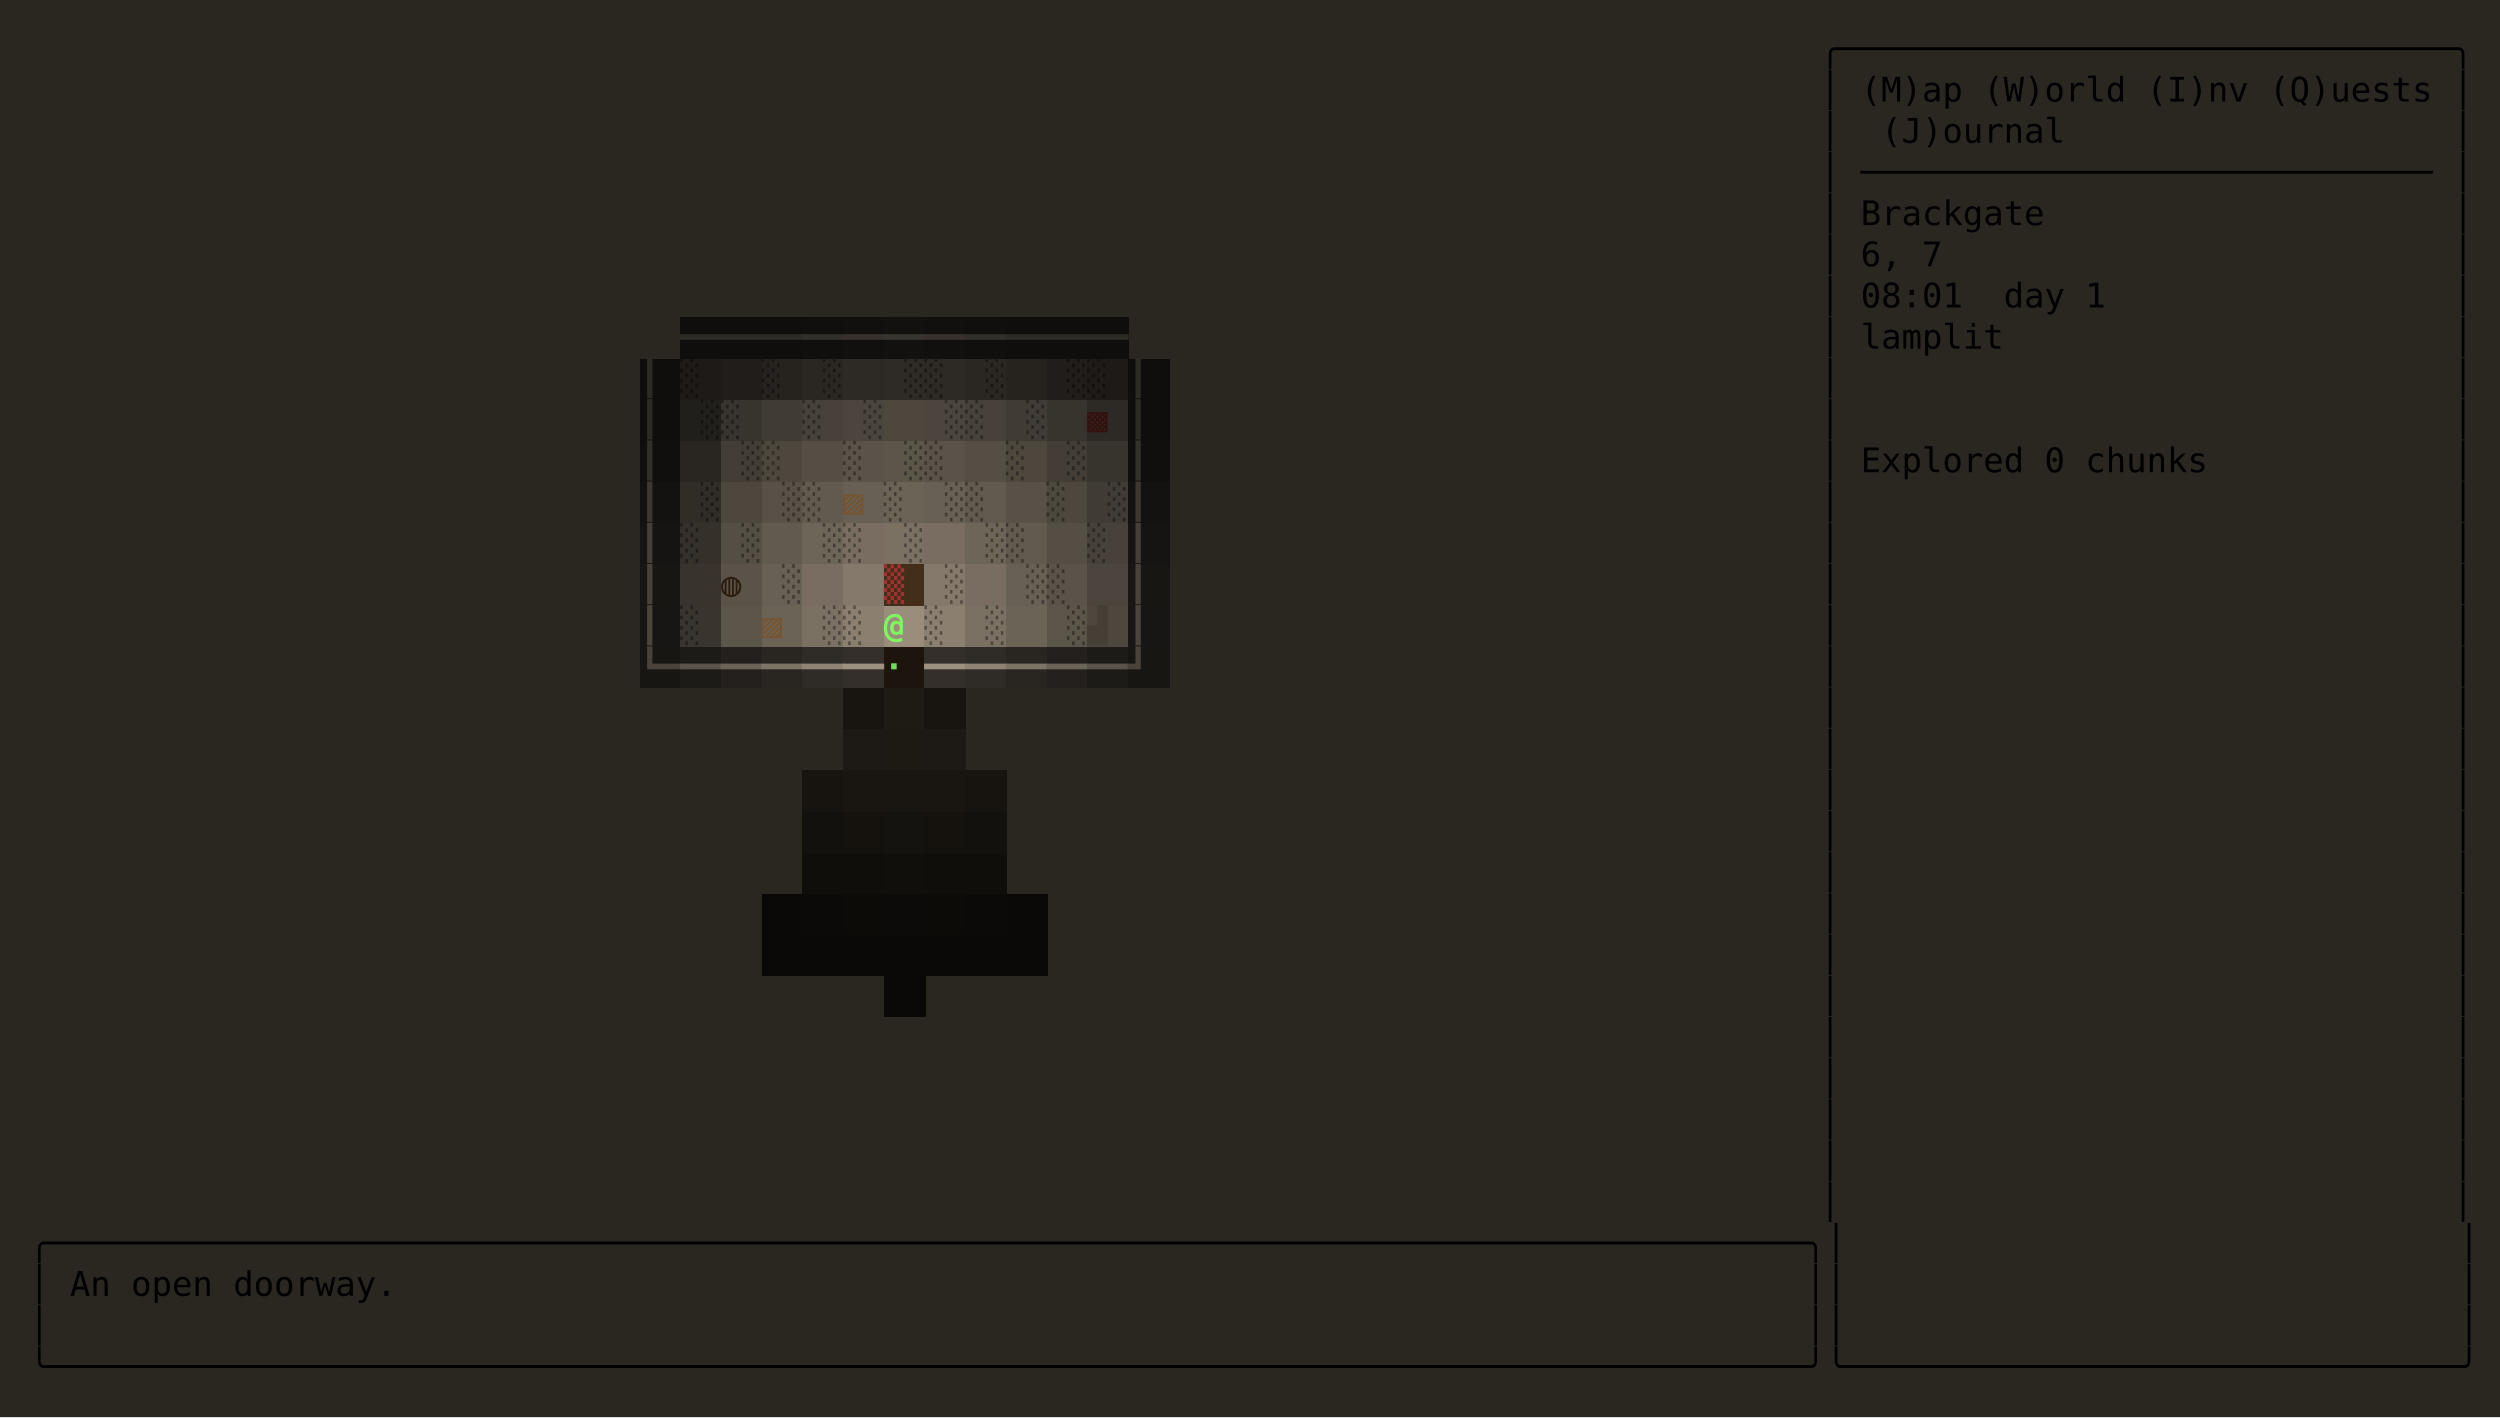
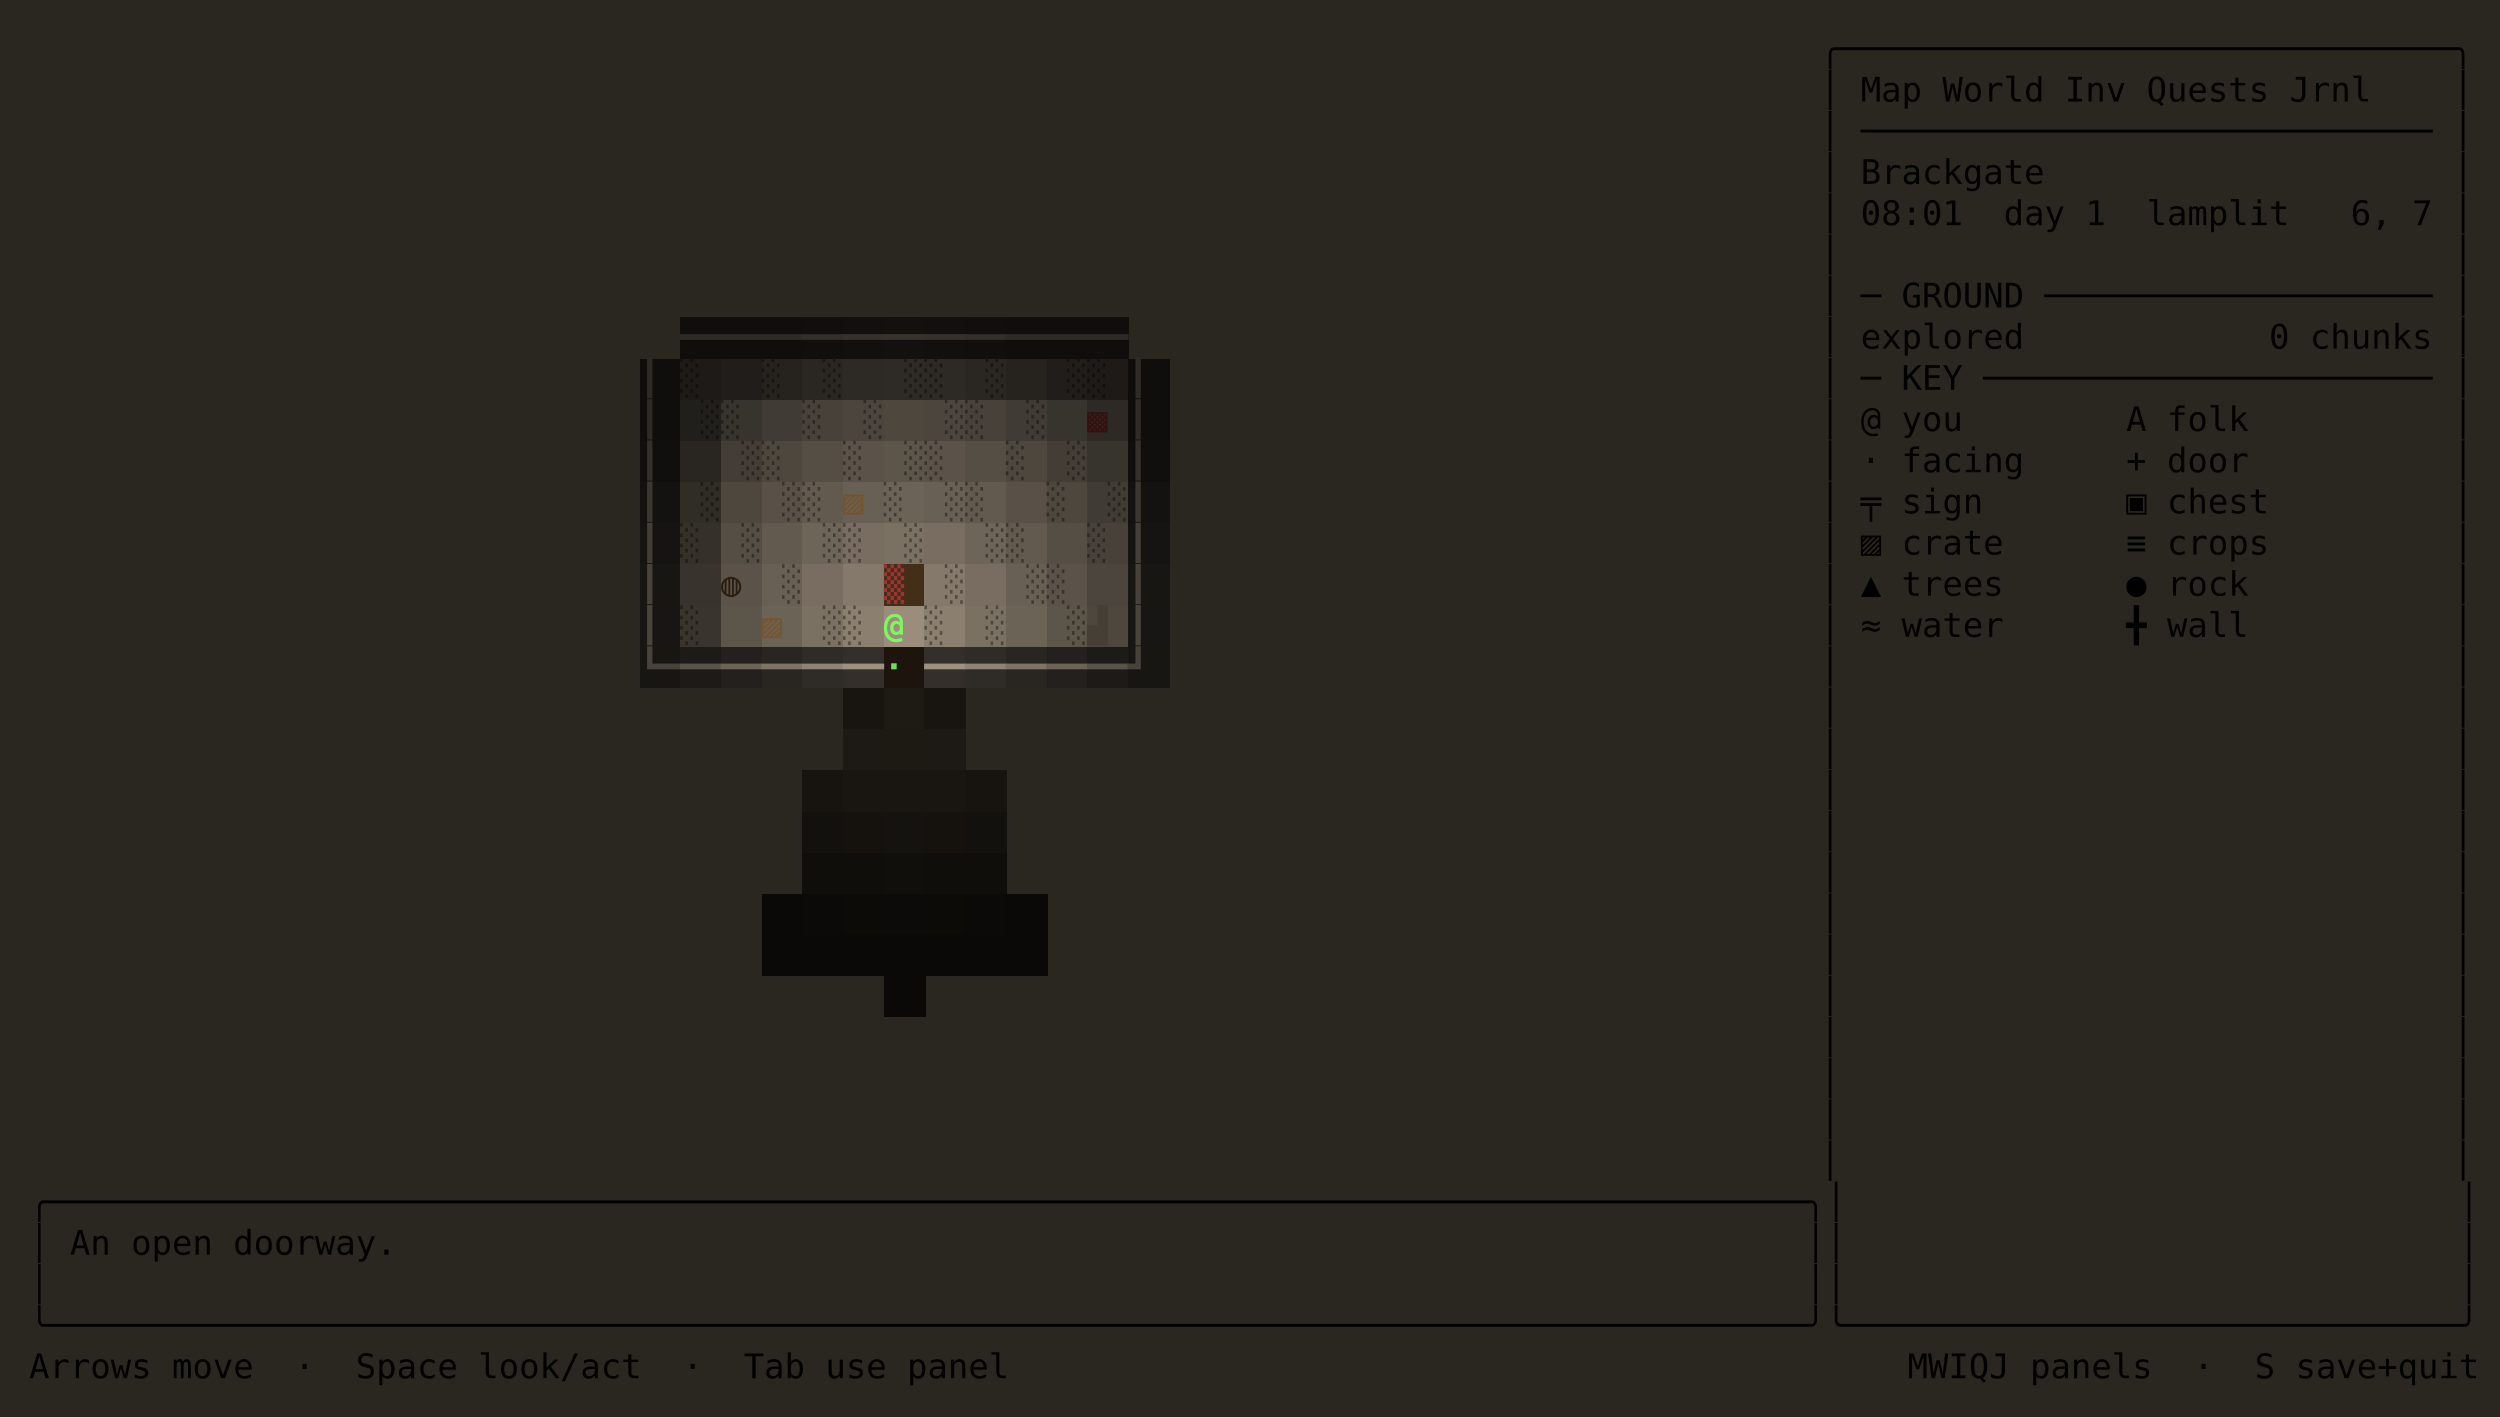
<svg xmlns="http://www.w3.org/2000/svg" width="1032" height="585" viewBox="0 0 1032 585" font-family="ui-monospace, SFMono-Regular, Menlo, Consolas, 'DejaVu Sans Mono', monospace" font-size="14">
  <rect width="1032" height="585" fill="rgb(42,38,32)" />
  <g shape-rendering="crispEdges">
    <rect x="280.80" y="131.00" width="50.90" height="17" fill="rgb(15,14,12)" />
    <rect x="331.20" y="131.00" width="17.30" height="17" fill="rgb(16,15,13)" />
    <rect x="348.00" y="131.00" width="17.30" height="17" fill="rgb(18,16,14)" />
    <rect x="364.80" y="131.00" width="17.30" height="17" fill="rgb(18,17,15)" />
    <rect x="381.60" y="131.00" width="17.30" height="17" fill="rgb(18,16,14)" />
    <rect x="398.40" y="131.00" width="17.30" height="17" fill="rgb(16,15,13)" />
    <rect x="415.20" y="131.00" width="50.90" height="17" fill="rgb(15,14,12)" />
    <rect x="264.00" y="148.00" width="17.30" height="17" fill="rgb(15,14,12)" />
    <rect x="280.80" y="148.00" width="17.30" height="17" fill="rgb(29,26,23)" />
    <rect x="297.60" y="148.00" width="17.30" height="17" fill="rgb(32,29,26)" />
    <rect x="314.40" y="148.00" width="17.30" height="17" fill="rgb(38,35,30)" />
    <rect x="331.20" y="148.00" width="17.30" height="17" fill="rgb(42,39,34)" />
    <rect x="348.00" y="148.00" width="17.30" height="17" fill="rgb(45,41,36)" />
    <rect x="364.80" y="148.00" width="17.30" height="17" fill="rgb(46,42,37)" />
    <rect x="381.60" y="148.00" width="17.30" height="17" fill="rgb(45,41,36)" />
    <rect x="398.40" y="148.00" width="17.30" height="17" fill="rgb(42,39,34)" />
    <rect x="415.20" y="148.00" width="17.30" height="17" fill="rgb(38,35,30)" />
    <rect x="432.00" y="148.00" width="17.30" height="17" fill="rgb(32,29,26)" />
    <rect x="448.80" y="148.00" width="17.30" height="17" fill="rgb(29,26,23)" />
    <rect x="465.60" y="148.00" width="17.30" height="17" fill="rgb(15,14,12)" />
    <rect x="264.00" y="165.00" width="17.30" height="17" fill="rgb(15,14,12)" />
    <rect x="280.80" y="165.00" width="17.30" height="17" fill="rgb(33,31,27)" />
    <rect x="297.60" y="165.00" width="17.30" height="17" fill="rgb(55,51,45)" />
    <rect x="314.40" y="165.00" width="17.30" height="17" fill="rgb(64,59,52)" />
    <rect x="331.20" y="165.00" width="17.30" height="17" fill="rgb(71,65,57)" />
    <rect x="348.00" y="165.00" width="17.30" height="17" fill="rgb(75,69,61)" />
    <rect x="364.80" y="165.00" width="17.30" height="17" fill="rgb(77,71,62)" />
    <rect x="381.60" y="165.00" width="17.30" height="17" fill="rgb(75,69,61)" />
    <rect x="398.40" y="165.00" width="17.30" height="17" fill="rgb(71,65,57)" />
    <rect x="415.20" y="165.00" width="17.30" height="17" fill="rgb(64,59,52)" />
    <rect x="432.00" y="165.00" width="17.30" height="17" fill="rgb(55,51,45)" />
    <rect x="448.80" y="165.00" width="17.30" height="17" fill="rgb(45,41,36)" />
    <rect x="465.60" y="165.00" width="17.30" height="17" fill="rgb(15,14,12)" />
    <rect x="264.00" y="182.00" width="17.30" height="17" fill="rgb(17,15,14)" />
    <rect x="280.80" y="182.00" width="17.30" height="17" fill="rgb(41,38,33)" />
    <rect x="297.60" y="182.00" width="17.30" height="17" fill="rgb(67,61,54)" />
    <rect x="314.40" y="182.00" width="17.30" height="17" fill="rgb(77,71,62)" />
    <rect x="331.20" y="182.00" width="17.30" height="17" fill="rgb(85,78,69)" />
    <rect x="348.00" y="182.00" width="17.30" height="17" fill="rgb(91,83,73)" />
    <rect x="364.80" y="182.00" width="17.30" height="17" fill="rgb(92,85,74)" />
    <rect x="381.60" y="182.00" width="17.30" height="17" fill="rgb(91,83,73)" />
    <rect x="398.40" y="182.00" width="17.30" height="17" fill="rgb(85,78,69)" />
    <rect x="415.20" y="182.00" width="17.30" height="17" fill="rgb(77,71,62)" />
    <rect x="432.00" y="182.00" width="17.30" height="17" fill="rgb(67,61,54)" />
    <rect x="448.80" y="182.00" width="17.30" height="17" fill="rgb(55,51,45)" />
    <rect x="465.60" y="182.00" width="17.30" height="17" fill="rgb(17,15,14)" />
    <rect x="264.00" y="199.00" width="17.30" height="17" fill="rgb(20,18,16)" />
    <rect x="280.80" y="199.00" width="17.30" height="17" fill="rgb(48,44,38)" />
    <rect x="297.60" y="199.00" width="17.30" height="17" fill="rgb(77,71,62)" />
    <rect x="314.40" y="199.00" width="17.30" height="17" fill="rgb(89,81,71)" />
    <rect x="331.20" y="199.00" width="17.30" height="17" fill="rgb(98,90,79)" />
    <rect x="348.00" y="199.00" width="17.30" height="17" fill="rgb(105,96,85)" />
    <rect x="364.80" y="199.00" width="17.30" height="17" fill="rgb(108,99,87)" />
    <rect x="381.60" y="199.00" width="17.30" height="17" fill="rgb(105,96,85)" />
    <rect x="398.40" y="199.00" width="17.30" height="17" fill="rgb(98,90,79)" />
    <rect x="415.20" y="199.00" width="17.30" height="17" fill="rgb(89,81,71)" />
    <rect x="432.00" y="199.00" width="17.30" height="17" fill="rgb(77,71,62)" />
    <rect x="448.80" y="199.00" width="17.30" height="17" fill="rgb(64,59,52)" />
    <rect x="465.60" y="199.00" width="17.30" height="17" fill="rgb(20,18,16)" />
    <rect x="264.00" y="216.00" width="17.30" height="17" fill="rgb(22,20,18)" />
    <rect x="280.80" y="216.00" width="17.30" height="17" fill="rgb(53,48,42)" />
    <rect x="297.60" y="216.00" width="17.30" height="17" fill="rgb(85,78,69)" />
    <rect x="314.40" y="216.00" width="17.30" height="17" fill="rgb(98,90,79)" />
    <rect x="331.20" y="216.00" width="17.30" height="17" fill="rgb(110,101,89)" />
    <rect x="348.00" y="216.00" width="17.30" height="17" fill="rgb(120,109,96)" />
    <rect x="364.80" y="216.00" width="17.30" height="17" fill="rgb(123,113,99)" />
    <rect x="381.60" y="216.00" width="17.30" height="17" fill="rgb(120,109,96)" />
    <rect x="398.40" y="216.00" width="17.30" height="17" fill="rgb(110,101,89)" />
    <rect x="415.20" y="216.00" width="17.30" height="17" fill="rgb(98,90,79)" />
    <rect x="432.00" y="216.00" width="17.30" height="17" fill="rgb(85,78,69)" />
    <rect x="448.80" y="216.00" width="17.30" height="17" fill="rgb(71,65,57)" />
    <rect x="465.60" y="216.00" width="17.30" height="17" fill="rgb(22,20,18)" />
    <rect x="264.00" y="233.00" width="17.30" height="17" fill="rgb(24,22,19)" />
    <rect x="280.80" y="233.00" width="17.30" height="17" fill="rgb(56,51,45)" />
    <rect x="297.60" y="233.00" width="17.30" height="17" fill="rgb(91,83,73)" />
    <rect x="314.40" y="233.00" width="17.30" height="17" fill="rgb(105,96,85)" />
    <rect x="331.20" y="233.00" width="17.30" height="17" fill="rgb(120,109,96)" />
    <rect x="348.00" y="233.00" width="17.30" height="17" fill="rgb(132,121,106)" />
    <rect x="364.80" y="233.00" width="17.30" height="17" fill="rgb(67,46,26)" />
    <rect x="381.60" y="233.00" width="17.30" height="17" fill="rgb(132,121,106)" />
    <rect x="398.40" y="233.00" width="17.30" height="17" fill="rgb(120,109,96)" />
    <rect x="415.20" y="233.00" width="17.30" height="17" fill="rgb(105,96,85)" />
    <rect x="432.00" y="233.00" width="17.30" height="17" fill="rgb(91,83,73)" />
    <rect x="448.80" y="233.00" width="17.30" height="17" fill="rgb(75,69,61)" />
    <rect x="465.60" y="233.00" width="17.30" height="17" fill="rgb(24,22,19)" />
    <rect x="264.00" y="250.00" width="17.30" height="17" fill="rgb(24,22,20)" />
    <rect x="280.80" y="250.00" width="17.30" height="17" fill="rgb(57,53,46)" />
    <rect x="297.60" y="250.00" width="17.30" height="17" fill="rgb(92,85,74)" />
    <rect x="314.40" y="250.00" width="17.30" height="17" fill="rgb(108,99,87)" />
    <rect x="331.20" y="250.00" width="17.30" height="17" fill="rgb(123,113,99)" />
    <rect x="348.00" y="250.00" width="17.30" height="17" fill="rgb(139,127,112)" />
    <rect x="364.80" y="250.00" width="17.30" height="17" fill="rgb(154,141,124)" />
    <rect x="381.60" y="250.00" width="17.30" height="17" fill="rgb(139,127,112)" />
    <rect x="398.40" y="250.00" width="17.30" height="17" fill="rgb(123,113,99)" />
    <rect x="415.20" y="250.00" width="17.30" height="17" fill="rgb(108,99,87)" />
    <rect x="432.00" y="250.00" width="17.30" height="17" fill="rgb(92,85,74)" />
    <rect x="448.80" y="250.00" width="17.30" height="17" fill="rgb(77,71,62)" />
    <rect x="465.60" y="250.00" width="17.30" height="17" fill="rgb(24,22,20)" />
    <rect x="264.00" y="267.00" width="17.30" height="17" fill="rgb(24,22,19)" />
    <rect x="280.80" y="267.00" width="17.30" height="17" fill="rgb(29,27,24)" />
    <rect x="297.60" y="267.00" width="17.30" height="17" fill="rgb(35,32,29)" />
    <rect x="314.40" y="267.00" width="17.30" height="17" fill="rgb(41,38,34)" />
    <rect x="331.20" y="267.00" width="17.30" height="17" fill="rgb(47,43,38)" />
    <rect x="348.00" y="267.00" width="17.30" height="17" fill="rgb(52,47,42)" />
    <rect x="364.80" y="267.00" width="17.30" height="17" fill="rgb(28,20,13)" />
    <rect x="381.60" y="267.00" width="17.30" height="17" fill="rgb(52,47,42)" />
    <rect x="398.40" y="267.00" width="17.30" height="17" fill="rgb(47,43,38)" />
    <rect x="415.20" y="267.00" width="17.30" height="17" fill="rgb(41,38,34)" />
    <rect x="432.00" y="267.00" width="17.30" height="17" fill="rgb(35,32,29)" />
    <rect x="448.80" y="267.00" width="17.30" height="17" fill="rgb(29,27,24)" />
    <rect x="465.60" y="267.00" width="17.30" height="17" fill="rgb(24,22,19)" />
    <rect x="348.00" y="284.00" width="17.30" height="17" fill="rgb(24,21,17)" />
    <rect x="364.80" y="284.00" width="17.30" height="17" fill="rgb(30,26,20)" />
    <rect x="381.60" y="284.00" width="17.30" height="17" fill="rgb(24,21,17)" />
    <rect x="348.00" y="301.00" width="17.30" height="17" fill="rgb(29,25,20)" />
    <rect x="364.80" y="301.00" width="17.30" height="17" fill="rgb(29,26,20)" />
    <rect x="381.60" y="301.00" width="17.30" height="17" fill="rgb(29,25,20)" />
    <rect x="331.20" y="318.00" width="17.30" height="17" fill="rgb(23,20,16)" />
    <rect x="348.00" y="318.00" width="50.90" height="17" fill="rgb(25,22,17)" />
    <rect x="398.40" y="318.00" width="17.30" height="17" fill="rgb(23,20,16)" />
    <rect x="331.20" y="335.00" width="17.30" height="17" fill="rgb(19,17,13)" />
    <rect x="348.00" y="335.00" width="17.30" height="17" fill="rgb(21,18,14)" />
    <rect x="364.80" y="335.00" width="17.30" height="17" fill="rgb(21,19,15)" />
    <rect x="381.60" y="335.00" width="17.30" height="17" fill="rgb(21,18,14)" />
    <rect x="398.40" y="335.00" width="17.30" height="17" fill="rgb(19,17,13)" />
    <rect x="331.20" y="352.00" width="17.30" height="17" fill="rgb(15,14,11)" />
    <rect x="348.00" y="352.00" width="17.30" height="17" fill="rgb(16,14,11)" />
    <rect x="364.80" y="352.00" width="17.30" height="17" fill="rgb(17,15,12)" />
    <rect x="381.60" y="352.00" width="17.30" height="17" fill="rgb(16,14,11)" />
    <rect x="398.40" y="352.00" width="17.30" height="17" fill="rgb(15,14,11)" />
    <rect x="314.40" y="369.00" width="17.30" height="17" fill="rgb(11,9,7)" />
    <rect x="331.20" y="369.00" width="17.30" height="17" fill="rgb(11,10,8)" />
    <rect x="348.00" y="369.00" width="17.30" height="17" fill="rgb(12,11,8)" />
    <rect x="364.80" y="369.00" width="17.30" height="17" fill="rgb(13,11,9)" />
    <rect x="381.60" y="369.00" width="17.30" height="17" fill="rgb(12,11,8)" />
    <rect x="398.40" y="369.00" width="17.30" height="17" fill="rgb(11,10,8)" />
    <rect x="415.20" y="369.00" width="17.30" height="17" fill="rgb(11,9,7)" />
    <rect x="314.40" y="386.00" width="118.10" height="17" fill="rgb(11,9,7)" />
    <rect x="364.80" y="403.00" width="17.30" height="17" fill="rgb(11,9,7)" />
  </g>
  <g xml:space="preserve">
    <text x="734.40" y="24.92" textLength="285.60" lengthAdjust="spacingAndGlyphs">  ╭──────────────────────────────╮</text>
-     <text x="734.40" y="41.92" textLength="285.60" lengthAdjust="spacingAndGlyphs">  │ (M)ap (W)orld (I)nv (Q)uests │</text>
-     <text x="734.40" y="58.92" textLength="285.60" lengthAdjust="spacingAndGlyphs">  │  (J)ournal                   │</text>
-     <text x="734.40" y="75.92" textLength="285.60" lengthAdjust="spacingAndGlyphs">  │ ──────────────────────────── │</text>
-     <text x="734.40" y="92.92" textLength="285.60" lengthAdjust="spacingAndGlyphs">  │ Brackgate                    │</text>
-     <text x="734.40" y="109.92" textLength="285.60" lengthAdjust="spacingAndGlyphs">  │ 6, 7                         │</text>
-     <text x="734.40" y="126.92" textLength="285.60" lengthAdjust="spacingAndGlyphs">  │ 08:01  day 1                 │</text>
+     <text x="734.40" y="41.92" textLength="285.60" lengthAdjust="spacingAndGlyphs">  │ Map World Inv Quests Jrnl    │</text>
+     <text x="734.40" y="58.92" textLength="285.60" lengthAdjust="spacingAndGlyphs">  │ ──────────────────────────── │</text>
+     <text x="734.40" y="75.92" textLength="285.60" lengthAdjust="spacingAndGlyphs">  │ Brackgate                    │</text>
+     <text x="734.40" y="92.92" textLength="285.60" lengthAdjust="spacingAndGlyphs">  │ 08:01  day 1  lamplit   6, 7 │</text>
+     <text x="734.40" y="109.92" textLength="285.60" lengthAdjust="spacingAndGlyphs">  │                              │</text>
+     <text x="734.40" y="126.92" textLength="285.60" lengthAdjust="spacingAndGlyphs">  │ ─ GROUND ─────────────────── │</text>
    <text x="280.80" y="143.92" textLength="50.40" lengthAdjust="spacingAndGlyphs" fill="rgb(46,42,38)" font-weight="bold">━━━━━━</text>
    <text x="331.20" y="143.92" textLength="16.80" lengthAdjust="spacingAndGlyphs" fill="rgb(50,46,41)" font-weight="bold">━━</text>
    <text x="348.00" y="143.92" textLength="16.80" lengthAdjust="spacingAndGlyphs" fill="rgb(54,49,44)" font-weight="bold">━━</text>
    <text x="364.80" y="143.92" textLength="16.80" lengthAdjust="spacingAndGlyphs" fill="rgb(55,51,45)" font-weight="bold">━━</text>
    <text x="381.60" y="143.92" textLength="16.80" lengthAdjust="spacingAndGlyphs" fill="rgb(54,49,44)" font-weight="bold">━━</text>
    <text x="398.40" y="143.92" textLength="16.80" lengthAdjust="spacingAndGlyphs" fill="rgb(50,46,41)" font-weight="bold">━━</text>
    <text x="415.20" y="143.92" textLength="50.40" lengthAdjust="spacingAndGlyphs" fill="rgb(46,42,38)" font-weight="bold">━━━━━━</text>
-     <text x="734.40" y="143.92" textLength="285.60" lengthAdjust="spacingAndGlyphs">  │ lamplit                      │</text>
+     <text x="734.40" y="143.92" textLength="285.60" lengthAdjust="spacingAndGlyphs">  │ explored            0 chunks │</text>
    <text x="264.00" y="160.92" textLength="16.80" lengthAdjust="spacingAndGlyphs" fill="rgb(46,42,38)" font-weight="bold">┃ </text>
    <text x="280.80" y="160.92" textLength="16.80" lengthAdjust="spacingAndGlyphs" fill="rgb(18,16,14)">░ </text>
    <text x="314.40" y="160.92" textLength="16.80" lengthAdjust="spacingAndGlyphs" fill="rgb(23,21,18)">░ </text>
    <text x="331.20" y="160.92" textLength="16.80" lengthAdjust="spacingAndGlyphs" fill="rgb(26,24,20)"> ░</text>
    <text x="364.80" y="160.92" textLength="16.80" lengthAdjust="spacingAndGlyphs" fill="rgb(28,26,22)"> ░</text>
    <text x="381.60" y="160.92" textLength="16.80" lengthAdjust="spacingAndGlyphs" fill="rgb(27,25,22)">░ </text>
    <text x="398.40" y="160.92" textLength="16.80" lengthAdjust="spacingAndGlyphs" fill="rgb(26,24,20)"> ░</text>
    <text x="432.00" y="160.92" textLength="16.80" lengthAdjust="spacingAndGlyphs" fill="rgb(20,18,15)"> ░</text>
    <text x="448.80" y="160.92" textLength="16.80" lengthAdjust="spacingAndGlyphs" fill="rgb(18,16,14)">░ </text>
    <text x="465.60" y="160.92" textLength="16.80" lengthAdjust="spacingAndGlyphs" fill="rgb(46,42,38)" font-weight="bold">┃ </text>
-     <text x="734.40" y="160.92" textLength="285.60" lengthAdjust="spacingAndGlyphs">  │                              │</text>
+     <text x="734.40" y="160.92" textLength="285.60" lengthAdjust="spacingAndGlyphs">  │ ─ KEY ────────────────────── │</text>
    <text x="264.00" y="177.92" textLength="16.80" lengthAdjust="spacingAndGlyphs" fill="rgb(46,42,38)" font-weight="bold">┃ </text>
    <text x="280.80" y="177.92" textLength="16.80" lengthAdjust="spacingAndGlyphs" fill="rgb(21,19,16)"> ░</text>
    <text x="297.60" y="177.92" textLength="16.80" lengthAdjust="spacingAndGlyphs" fill="rgb(34,31,27)">░ </text>
    <text x="331.20" y="177.92" textLength="16.80" lengthAdjust="spacingAndGlyphs" fill="rgb(44,40,35)">░ </text>
    <text x="348.00" y="177.92" textLength="16.80" lengthAdjust="spacingAndGlyphs" fill="rgb(47,43,37)"> ░</text>
    <text x="381.60" y="177.92" textLength="16.80" lengthAdjust="spacingAndGlyphs" fill="rgb(47,43,37)"> ░</text>
    <text x="398.40" y="177.92" textLength="16.80" lengthAdjust="spacingAndGlyphs" fill="rgb(44,40,35)">░ </text>
    <text x="415.20" y="177.92" textLength="16.80" lengthAdjust="spacingAndGlyphs" fill="rgb(40,36,31)"> ░</text>
    <text x="448.80" y="177.92" textLength="16.80" lengthAdjust="spacingAndGlyphs" fill="rgb(52,16,15)" font-weight="bold">▩ </text>
    <text x="465.60" y="177.92" textLength="16.80" lengthAdjust="spacingAndGlyphs" fill="rgb(46,42,38)" font-weight="bold">┃ </text>
-     <text x="734.40" y="177.92" textLength="285.60" lengthAdjust="spacingAndGlyphs">  │                              │</text>
+     <text x="734.40" y="177.92" textLength="285.60" lengthAdjust="spacingAndGlyphs">  │ @ you        A folk          │</text>
    <text x="264.00" y="194.92" textLength="16.80" lengthAdjust="spacingAndGlyphs" fill="rgb(51,47,42)" font-weight="bold">┃ </text>
    <text x="297.60" y="194.92" textLength="16.80" lengthAdjust="spacingAndGlyphs" fill="rgb(41,38,33)"> ░</text>
    <text x="314.40" y="194.92" textLength="16.80" lengthAdjust="spacingAndGlyphs" fill="rgb(48,44,38)">░ </text>
    <text x="348.00" y="194.92" textLength="16.80" lengthAdjust="spacingAndGlyphs" fill="rgb(56,51,44)">░ </text>
    <text x="364.80" y="194.92" textLength="16.80" lengthAdjust="spacingAndGlyphs" fill="rgb(57,52,45)"> ░</text>
    <text x="381.60" y="194.92" textLength="16.80" lengthAdjust="spacingAndGlyphs" fill="rgb(56,51,44)">░ </text>
    <text x="415.20" y="194.92" textLength="16.80" lengthAdjust="spacingAndGlyphs" fill="rgb(48,44,38)">░ </text>
    <text x="432.00" y="194.92" textLength="16.80" lengthAdjust="spacingAndGlyphs" fill="rgb(41,38,33)"> ░</text>
    <text x="465.60" y="194.92" textLength="16.80" lengthAdjust="spacingAndGlyphs" fill="rgb(51,47,42)" font-weight="bold">┃ </text>
-     <text x="734.40" y="194.92" textLength="285.60" lengthAdjust="spacingAndGlyphs">  │ Explored 0 chunks            │</text>
+     <text x="734.40" y="194.92" textLength="285.60" lengthAdjust="spacingAndGlyphs">  │ · facing     + door          │</text>
    <text x="264.00" y="211.92" textLength="16.80" lengthAdjust="spacingAndGlyphs" fill="rgb(60,56,49)" font-weight="bold">┃ </text>
    <text x="280.80" y="211.92" textLength="16.80" lengthAdjust="spacingAndGlyphs" fill="rgb(29,27,23)"> ░</text>
    <text x="314.40" y="211.92" textLength="16.80" lengthAdjust="spacingAndGlyphs" fill="rgb(55,50,43)"> ░</text>
    <text x="331.20" y="211.92" textLength="16.80" lengthAdjust="spacingAndGlyphs" fill="rgb(61,56,48)">░ </text>
    <text x="348.00" y="211.92" textLength="16.80" lengthAdjust="spacingAndGlyphs" fill="rgb(116,83,47)">▨ </text>
    <text x="364.80" y="211.92" textLength="16.80" lengthAdjust="spacingAndGlyphs" fill="rgb(66,61,52)">░ </text>
    <text x="381.60" y="211.92" textLength="16.80" lengthAdjust="spacingAndGlyphs" fill="rgb(65,59,51)"> ░</text>
    <text x="398.40" y="211.92" textLength="16.80" lengthAdjust="spacingAndGlyphs" fill="rgb(61,56,48)">░ </text>
    <text x="432.00" y="211.92" textLength="16.80" lengthAdjust="spacingAndGlyphs" fill="rgb(48,44,38)">░ </text>
    <text x="448.80" y="211.92" textLength="16.80" lengthAdjust="spacingAndGlyphs" fill="rgb(40,36,31)"> ░</text>
    <text x="465.60" y="211.92" textLength="16.80" lengthAdjust="spacingAndGlyphs" fill="rgb(60,56,49)" font-weight="bold">┃ </text>
-     <text x="734.40" y="211.92" textLength="285.60" lengthAdjust="spacingAndGlyphs">  │                              │</text>
+     <text x="734.40" y="211.92" textLength="285.60" lengthAdjust="spacingAndGlyphs">  │ ╤ sign       ▣ chest         │</text>
    <text x="264.00" y="228.92" textLength="16.80" lengthAdjust="spacingAndGlyphs" fill="rgb(67,62,55)" font-weight="bold">┃ </text>
    <text x="280.80" y="228.92" textLength="16.80" lengthAdjust="spacingAndGlyphs" fill="rgb(32,30,25)">░ </text>
    <text x="297.60" y="228.92" textLength="16.80" lengthAdjust="spacingAndGlyphs" fill="rgb(53,48,41)"> ░</text>
    <text x="331.20" y="228.92" textLength="16.80" lengthAdjust="spacingAndGlyphs" fill="rgb(68,62,54)"> ░</text>
    <text x="348.00" y="228.92" textLength="16.80" lengthAdjust="spacingAndGlyphs" fill="rgb(74,68,58)">░ </text>
    <text x="364.80" y="228.92" textLength="16.80" lengthAdjust="spacingAndGlyphs" fill="rgb(76,70,60)"> ░</text>
    <text x="398.40" y="228.92" textLength="16.80" lengthAdjust="spacingAndGlyphs" fill="rgb(68,62,54)"> ░</text>
    <text x="415.20" y="228.92" textLength="16.80" lengthAdjust="spacingAndGlyphs" fill="rgb(61,56,48)">░ </text>
    <text x="448.80" y="228.92" textLength="16.80" lengthAdjust="spacingAndGlyphs" fill="rgb(44,40,35)">░ </text>
    <text x="465.60" y="228.92" textLength="16.80" lengthAdjust="spacingAndGlyphs" fill="rgb(67,62,55)" font-weight="bold">┃ </text>
-     <text x="734.40" y="228.92" textLength="285.60" lengthAdjust="spacingAndGlyphs">  │                              │</text>
+     <text x="734.40" y="228.92" textLength="285.60" lengthAdjust="spacingAndGlyphs">  │ ▨ crate      ≡ crops         │</text>
    <text x="264.00" y="245.92" textLength="16.80" lengthAdjust="spacingAndGlyphs" fill="rgb(72,66,59)" font-weight="bold">┃ </text>
    <text x="297.60" y="245.92" textLength="16.80" lengthAdjust="spacingAndGlyphs" fill="rgb(43,30,17)">◍ </text>
    <text x="314.40" y="245.92" textLength="16.80" lengthAdjust="spacingAndGlyphs" fill="rgb(65,59,51)"> ░</text>
    <text x="364.80" y="245.92" textLength="16.80" lengthAdjust="spacingAndGlyphs" fill="rgb(160,50,47)">▒ </text>
    <text x="381.60" y="245.92" textLength="16.80" lengthAdjust="spacingAndGlyphs" fill="rgb(82,75,64)"> ░</text>
    <text x="415.20" y="245.92" textLength="16.80" lengthAdjust="spacingAndGlyphs" fill="rgb(65,59,51)"> ░</text>
    <text x="432.00" y="245.92" textLength="16.80" lengthAdjust="spacingAndGlyphs" fill="rgb(56,51,44)">░ </text>
    <text x="465.60" y="245.92" textLength="16.80" lengthAdjust="spacingAndGlyphs" fill="rgb(72,66,59)" font-weight="bold">┃ </text>
-     <text x="734.40" y="245.92" textLength="285.60" lengthAdjust="spacingAndGlyphs">  │                              │</text>
+     <text x="734.40" y="245.92" textLength="285.60" lengthAdjust="spacingAndGlyphs">  │ ▲ trees      ● rock          │</text>
    <text x="264.00" y="262.92" textLength="16.80" lengthAdjust="spacingAndGlyphs" fill="rgb(73,68,60)" font-weight="bold">┃ </text>
    <text x="280.80" y="262.92" textLength="16.80" lengthAdjust="spacingAndGlyphs" fill="rgb(35,32,28)">░ </text>
    <text x="314.40" y="262.92" textLength="16.80" lengthAdjust="spacingAndGlyphs" fill="rgb(118,85,48)">▨ </text>
    <text x="331.20" y="262.92" textLength="16.80" lengthAdjust="spacingAndGlyphs" fill="rgb(76,70,60)"> ░</text>
    <text x="348.00" y="262.92" textLength="16.80" lengthAdjust="spacingAndGlyphs" fill="rgb(85,78,67)">░ </text>
    <text x="364.80" y="262.92" textLength="16.80" lengthAdjust="spacingAndGlyphs" fill="rgb(127,245,96)" font-weight="bold">@ </text>
    <text x="381.60" y="262.92" textLength="16.80" lengthAdjust="spacingAndGlyphs" fill="rgb(85,78,67)">░ </text>
    <text x="398.40" y="262.92" textLength="16.80" lengthAdjust="spacingAndGlyphs" fill="rgb(76,70,60)"> ░</text>
    <text x="432.00" y="262.92" textLength="16.80" lengthAdjust="spacingAndGlyphs" fill="rgb(57,52,45)"> ░</text>
    <text x="448.80" y="262.92" textLength="16.80" lengthAdjust="spacingAndGlyphs" fill="rgb(69,63,54)" font-weight="bold">▟ </text>
    <text x="465.60" y="262.92" textLength="16.80" lengthAdjust="spacingAndGlyphs" fill="rgb(73,68,60)" font-weight="bold">┃ </text>
-     <text x="734.40" y="262.92" textLength="285.60" lengthAdjust="spacingAndGlyphs">  │                              │</text>
+     <text x="734.40" y="262.92" textLength="285.60" lengthAdjust="spacingAndGlyphs">  │ ≈ water      ╋ wall          │</text>
    <text x="264.00" y="279.92" textLength="16.80" lengthAdjust="spacingAndGlyphs" fill="rgb(72,66,59)" font-weight="bold">┗━</text>
    <text x="280.80" y="279.92" textLength="16.80" lengthAdjust="spacingAndGlyphs" fill="rgb(90,83,74)" font-weight="bold">━━</text>
    <text x="297.60" y="279.92" textLength="16.80" lengthAdjust="spacingAndGlyphs" fill="rgb(108,99,88)" font-weight="bold">━━</text>
    <text x="314.40" y="279.92" textLength="16.80" lengthAdjust="spacingAndGlyphs" fill="rgb(125,116,103)" font-weight="bold">━━</text>
    <text x="331.20" y="279.92" textLength="16.80" lengthAdjust="spacingAndGlyphs" fill="rgb(142,131,116)" font-weight="bold">━━</text>
    <text x="348.00" y="279.92" textLength="16.80" lengthAdjust="spacingAndGlyphs" fill="rgb(157,145,129)" font-weight="bold">━━</text>
    <text x="364.80" y="279.92" textLength="16.80" lengthAdjust="spacingAndGlyphs" fill="rgb(114,220,86)" font-weight="bold">· </text>
    <text x="381.60" y="279.92" textLength="16.80" lengthAdjust="spacingAndGlyphs" fill="rgb(157,145,129)" font-weight="bold">━━</text>
    <text x="398.40" y="279.92" textLength="16.80" lengthAdjust="spacingAndGlyphs" fill="rgb(142,131,116)" font-weight="bold">━━</text>
    <text x="415.20" y="279.92" textLength="16.80" lengthAdjust="spacingAndGlyphs" fill="rgb(125,116,103)" font-weight="bold">━━</text>
    <text x="432.00" y="279.92" textLength="16.80" lengthAdjust="spacingAndGlyphs" fill="rgb(108,99,88)" font-weight="bold">━━</text>
    <text x="448.80" y="279.92" textLength="16.80" lengthAdjust="spacingAndGlyphs" fill="rgb(90,83,74)" font-weight="bold">━━</text>
    <text x="465.60" y="279.92" textLength="16.80" lengthAdjust="spacingAndGlyphs" fill="rgb(72,66,59)" font-weight="bold">┛ </text>
    <text x="734.40" y="279.92" textLength="285.60" lengthAdjust="spacingAndGlyphs">  │                              │</text>
    <text x="734.40" y="296.92" textLength="285.60" lengthAdjust="spacingAndGlyphs">  │                              │</text>
    <text x="734.40" y="313.92" textLength="285.60" lengthAdjust="spacingAndGlyphs">  │                              │</text>
    <text x="734.40" y="330.92" textLength="285.60" lengthAdjust="spacingAndGlyphs">  │                              │</text>
    <text x="734.40" y="347.92" textLength="285.60" lengthAdjust="spacingAndGlyphs">  │                              │</text>
    <text x="734.40" y="364.92" textLength="285.60" lengthAdjust="spacingAndGlyphs">  │                              │</text>
    <text x="734.40" y="381.92" textLength="285.60" lengthAdjust="spacingAndGlyphs">  │                              │</text>
    <text x="734.40" y="398.92" textLength="285.60" lengthAdjust="spacingAndGlyphs">  │                              │</text>
    <text x="734.40" y="415.92" textLength="285.60" lengthAdjust="spacingAndGlyphs">  │                              │</text>
    <text x="734.40" y="432.92" textLength="285.60" lengthAdjust="spacingAndGlyphs">  │                              │</text>
    <text x="734.40" y="449.92" textLength="285.60" lengthAdjust="spacingAndGlyphs">  │                              │</text>
    <text x="734.40" y="466.92" textLength="285.60" lengthAdjust="spacingAndGlyphs">  │                              │</text>
    <text x="734.40" y="483.92" textLength="285.60" lengthAdjust="spacingAndGlyphs">  │                              │</text>
-     <text x="734.40" y="500.92" textLength="285.60" lengthAdjust="spacingAndGlyphs">  │                              │</text>
-     <text x="12.00" y="517.92" textLength="1008.00" lengthAdjust="spacingAndGlyphs">╭──────────────────────────────────────────────────────────────────────────────────────╮│                              │</text>
-     <text x="12.00" y="534.92" textLength="1008.00" lengthAdjust="spacingAndGlyphs">│ An open doorway.                                                                     ││                              │</text>
-     <text x="12.00" y="551.92" textLength="1008.00" lengthAdjust="spacingAndGlyphs">│                                                                                      ││                              │</text>
-     <text x="12.00" y="568.92" textLength="1008.00" lengthAdjust="spacingAndGlyphs">╰──────────────────────────────────────────────────────────────────────────────────────╯╰──────────────────────────────╯</text>
+     <text x="12.00" y="500.92" textLength="1008.00" lengthAdjust="spacingAndGlyphs">╭──────────────────────────────────────────────────────────────────────────────────────╮│                              │</text>
+     <text x="12.00" y="517.92" textLength="1008.00" lengthAdjust="spacingAndGlyphs">│ An open doorway.                                                                     ││                              │</text>
+     <text x="12.00" y="534.92" textLength="1008.00" lengthAdjust="spacingAndGlyphs">│                                                                                      ││                              │</text>
+     <text x="12.00" y="551.92" textLength="1008.00" lengthAdjust="spacingAndGlyphs">╰──────────────────────────────────────────────────────────────────────────────────────╯╰──────────────────────────────╯</text>
+     <text x="12.00" y="568.92" textLength="1008.00" lengthAdjust="spacingAndGlyphs">Arrows move  ·  Space look/act  ·  Tab use panel                                            MWIQJ panels  ·  S save+quit</text>
  </g>
</svg>
